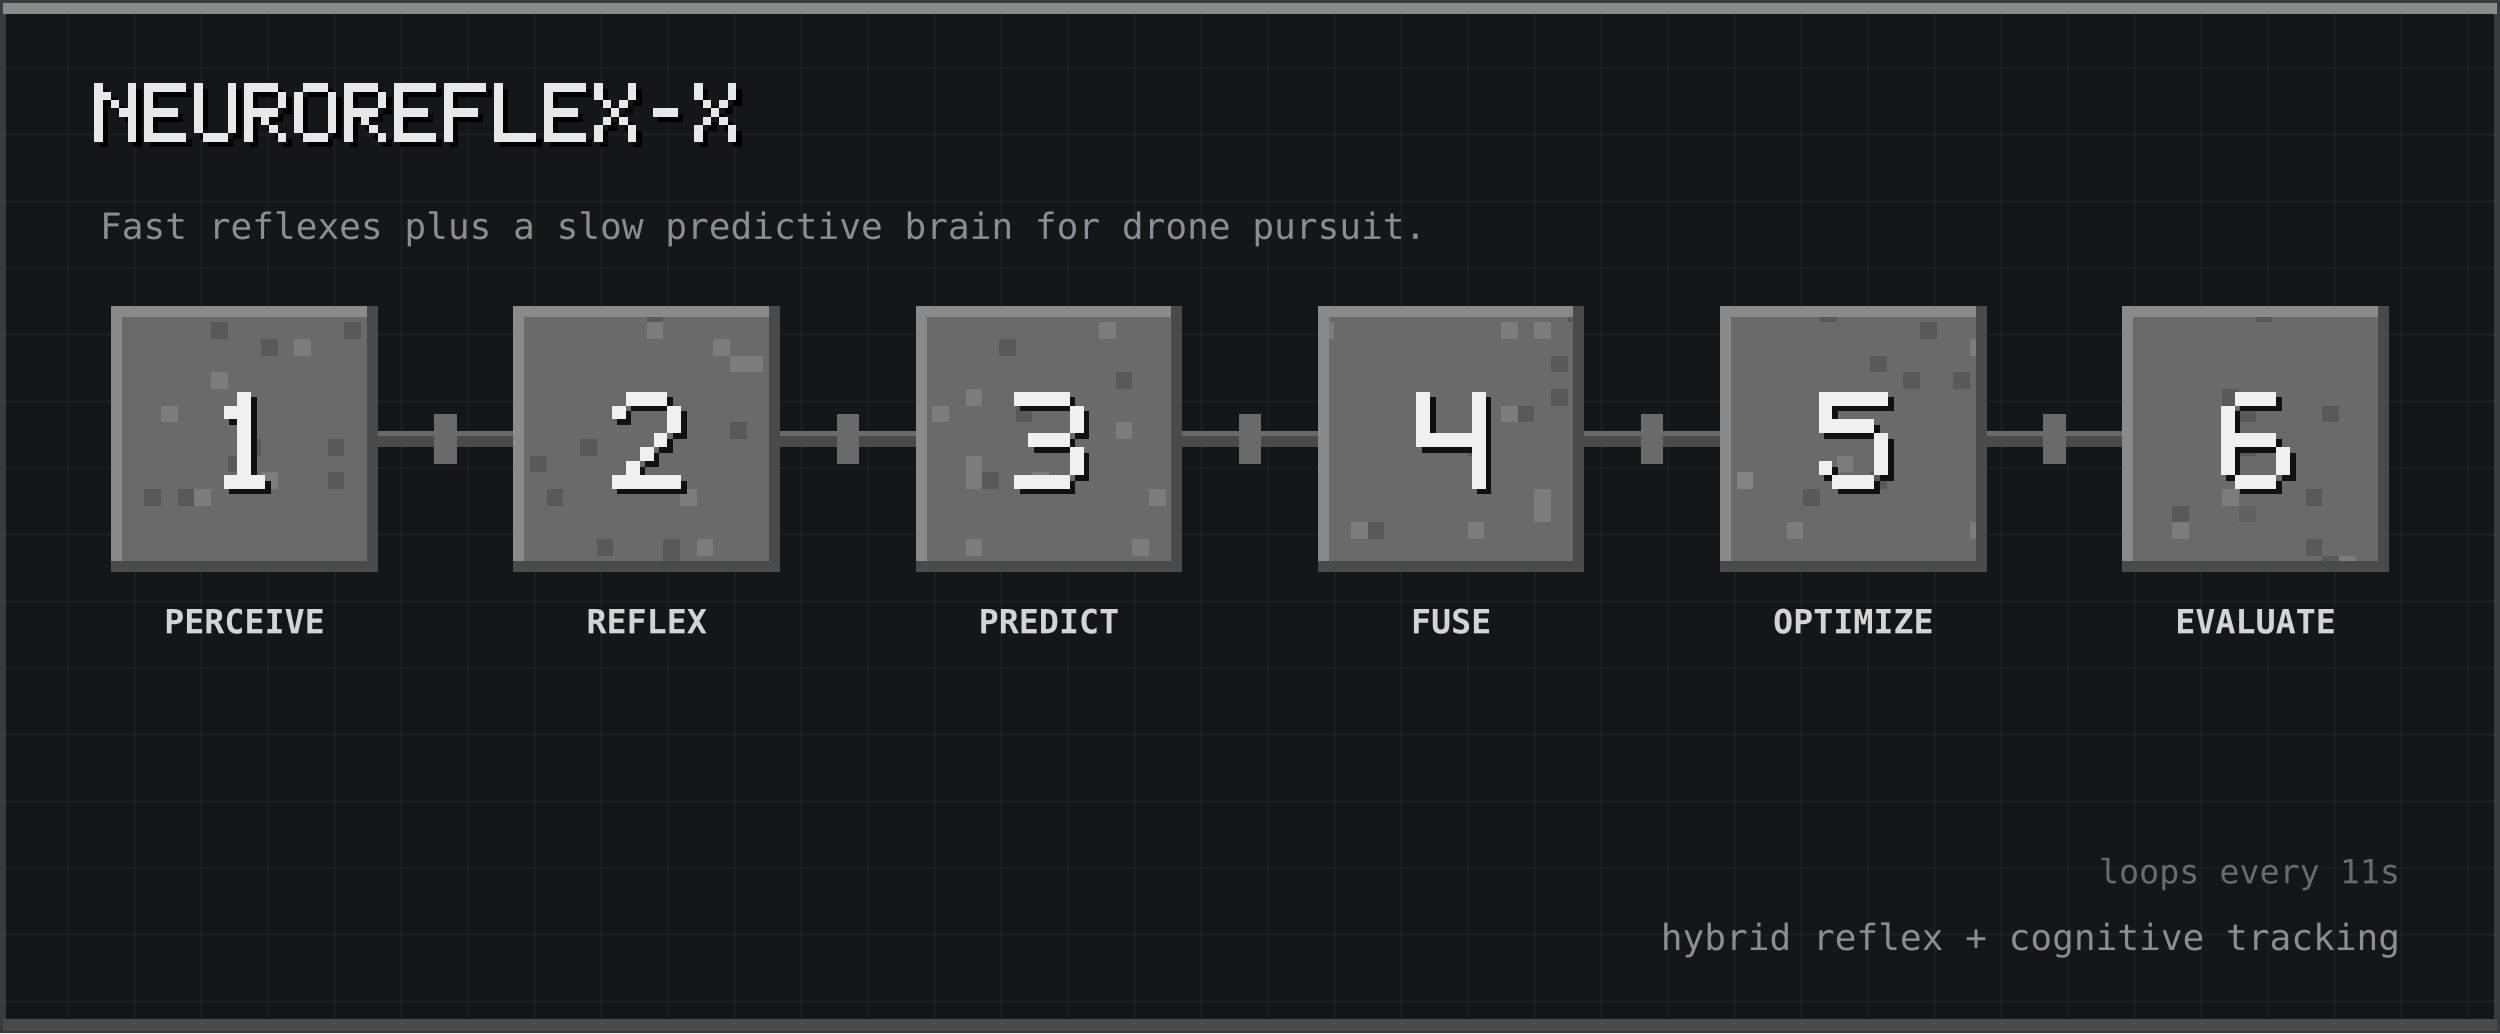
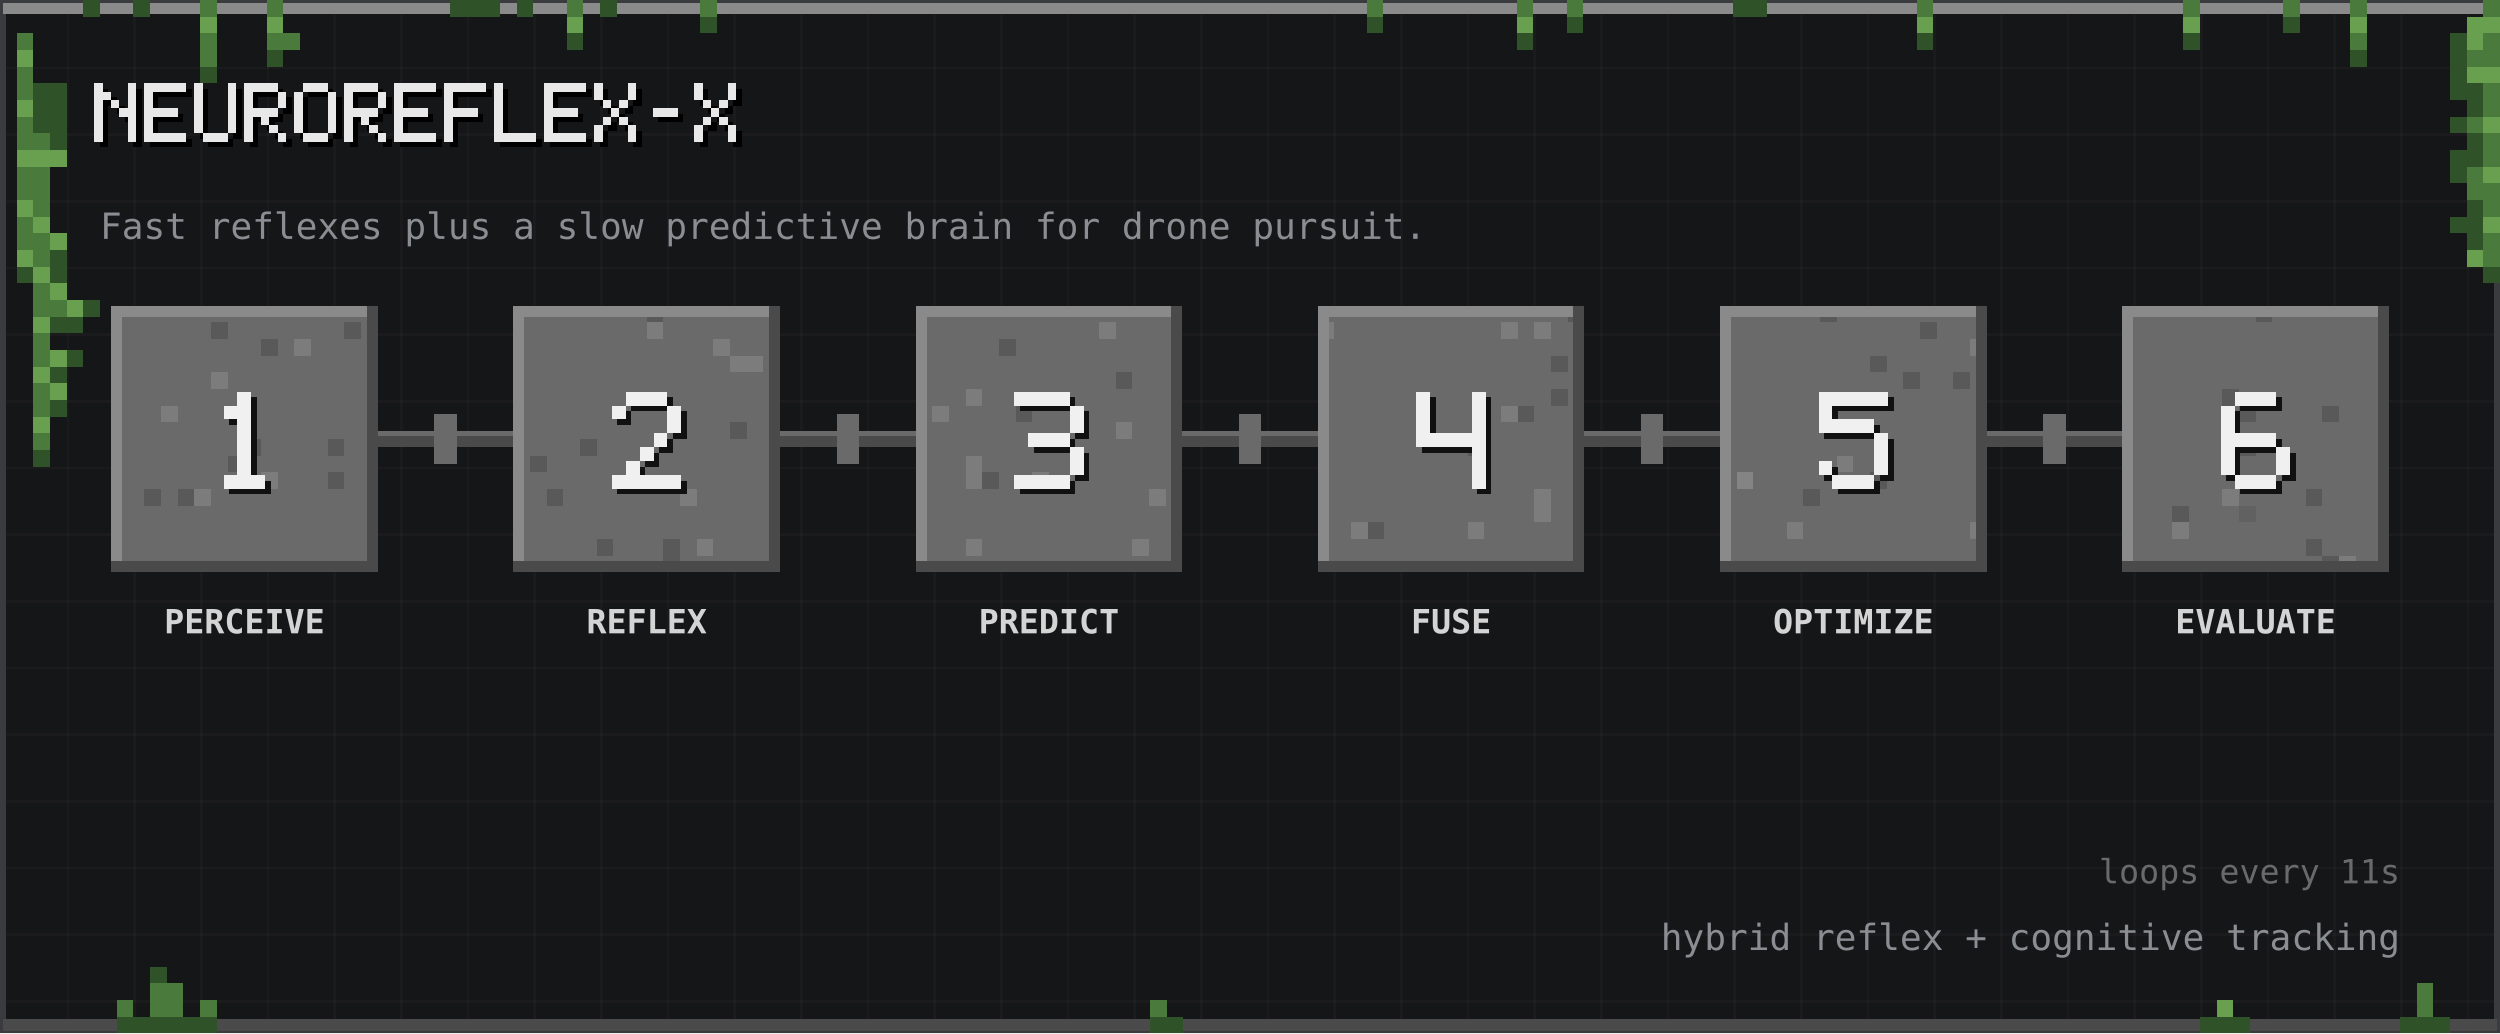
<svg xmlns="http://www.w3.org/2000/svg" width="900" height="372" viewBox="0 0 900 372" shape-rendering="crispEdges" role="img" aria-label="NeuroReflex-X pipeline animation">
  <style>@keyframes h0{0%,3.51%{opacity:0}4.51%,17.54%{opacity:1}18.74%,100%{opacity:0}}.h0{animation:h0 11.4s linear infinite}@keyframes c0{0%,3.51%{opacity:0;transform:translateX(-8px)}4.51%,17.04%{opacity:1;transform:none}18.34%,100%{opacity:0}}.c0{animation:c0 11.4s linear infinite}@keyframes h1{0%,17.54%{opacity:0}18.54%,31.58%{opacity:1}32.78%,100%{opacity:0}}.h1{animation:h1 11.4s linear infinite}@keyframes c1{0%,17.54%{opacity:0;transform:translateX(-8px)}18.54%,31.08%{opacity:1;transform:none}32.38%,100%{opacity:0}}.c1{animation:c1 11.4s linear infinite}@keyframes h2{0%,31.58%{opacity:0}32.58%,45.61%{opacity:1}46.81%,100%{opacity:0}}.h2{animation:h2 11.4s linear infinite}@keyframes c2{0%,31.58%{opacity:0;transform:translateX(-8px)}32.58%,45.11%{opacity:1;transform:none}46.41%,100%{opacity:0}}.c2{animation:c2 11.4s linear infinite}@keyframes h3{0%,45.61%{opacity:0}46.61%,59.65%{opacity:1}60.85%,100%{opacity:0}}.h3{animation:h3 11.4s linear infinite}@keyframes c3{0%,45.61%{opacity:0;transform:translateX(-8px)}46.61%,59.15%{opacity:1;transform:none}60.45%,100%{opacity:0}}.c3{animation:c3 11.4s linear infinite}@keyframes h4{0%,59.65%{opacity:0}60.65%,73.68%{opacity:1}74.88%,100%{opacity:0}}.h4{animation:h4 11.4s linear infinite}@keyframes c4{0%,59.65%{opacity:0;transform:translateX(-8px)}60.65%,73.18%{opacity:1;transform:none}74.48%,100%{opacity:0}}.c4{animation:c4 11.4s linear infinite}@keyframes h5{0%,73.68%{opacity:0}74.68%,87.72%{opacity:1}88.92%,100%{opacity:0}}.h5{animation:h5 11.4s linear infinite}@keyframes c5{0%,73.68%{opacity:0;transform:translateX(-8px)}74.68%,87.22%{opacity:1;transform:none}88.52%,100%{opacity:0}}.c5{animation:c5 11.4s linear infinite}@keyframes it{0%{transform:translateX(0);opacity:0}3.50%{opacity:0}3.51%{opacity:1;transform:translateX(0.0px)}11.23%{transform:translateX(0.0px)}17.54%{transform:translateX(144.8px)}25.26%{transform:translateX(144.8px)}31.58%{transform:translateX(289.6px)}39.30%{transform:translateX(289.6px)}45.61%{transform:translateX(434.4px)}53.33%{transform:translateX(434.4px)}59.65%{transform:translateX(579.2px)}67.37%{transform:translateX(579.2px)}73.68%{transform:translateX(724.0px)}81.40%{transform:translateX(724.0px)}87.52%{opacity:1;transform:translateX(724.0px)}88.72%,100%{opacity:0;transform:translateX(724.0px)}}.it{animation:it 11.4s linear infinite}</style>
  <rect width="900" height="372" fill="#151618" />
  <rect x="0" y="0" width="1" height="372" fill="#ffffff" opacity=".025" />
  <rect x="24" y="0" width="1" height="372" fill="#ffffff" opacity=".025" />
  <rect x="48" y="0" width="1" height="372" fill="#ffffff" opacity=".025" />
  <rect x="72" y="0" width="1" height="372" fill="#ffffff" opacity=".025" />
  <rect x="96" y="0" width="1" height="372" fill="#ffffff" opacity=".025" />
  <rect x="120" y="0" width="1" height="372" fill="#ffffff" opacity=".025" />
  <rect x="144" y="0" width="1" height="372" fill="#ffffff" opacity=".025" />
  <rect x="168" y="0" width="1" height="372" fill="#ffffff" opacity=".025" />
  <rect x="192" y="0" width="1" height="372" fill="#ffffff" opacity=".025" />
  <rect x="216" y="0" width="1" height="372" fill="#ffffff" opacity=".025" />
  <rect x="240" y="0" width="1" height="372" fill="#ffffff" opacity=".025" />
  <rect x="264" y="0" width="1" height="372" fill="#ffffff" opacity=".025" />
  <rect x="288" y="0" width="1" height="372" fill="#ffffff" opacity=".025" />
  <rect x="312" y="0" width="1" height="372" fill="#ffffff" opacity=".025" />
  <rect x="336" y="0" width="1" height="372" fill="#ffffff" opacity=".025" />
  <rect x="360" y="0" width="1" height="372" fill="#ffffff" opacity=".025" />
  <rect x="384" y="0" width="1" height="372" fill="#ffffff" opacity=".025" />
  <rect x="408" y="0" width="1" height="372" fill="#ffffff" opacity=".025" />
  <rect x="432" y="0" width="1" height="372" fill="#ffffff" opacity=".025" />
  <rect x="456" y="0" width="1" height="372" fill="#ffffff" opacity=".025" />
  <rect x="480" y="0" width="1" height="372" fill="#ffffff" opacity=".025" />
  <rect x="504" y="0" width="1" height="372" fill="#ffffff" opacity=".025" />
  <rect x="528" y="0" width="1" height="372" fill="#ffffff" opacity=".025" />
  <rect x="552" y="0" width="1" height="372" fill="#ffffff" opacity=".025" />
  <rect x="576" y="0" width="1" height="372" fill="#ffffff" opacity=".025" />
  <rect x="600" y="0" width="1" height="372" fill="#ffffff" opacity=".025" />
  <rect x="624" y="0" width="1" height="372" fill="#ffffff" opacity=".025" />
  <rect x="648" y="0" width="1" height="372" fill="#ffffff" opacity=".025" />
  <rect x="672" y="0" width="1" height="372" fill="#ffffff" opacity=".025" />
  <rect x="696" y="0" width="1" height="372" fill="#ffffff" opacity=".025" />
  <rect x="720" y="0" width="1" height="372" fill="#ffffff" opacity=".025" />
  <rect x="744" y="0" width="1" height="372" fill="#ffffff" opacity=".025" />
  <rect x="768" y="0" width="1" height="372" fill="#ffffff" opacity=".025" />
  <rect x="792" y="0" width="1" height="372" fill="#ffffff" opacity=".025" />
  <rect x="816" y="0" width="1" height="372" fill="#ffffff" opacity=".025" />
  <rect x="840" y="0" width="1" height="372" fill="#ffffff" opacity=".025" />
  <rect x="864" y="0" width="1" height="372" fill="#ffffff" opacity=".025" />
  <rect x="888" y="0" width="1" height="372" fill="#ffffff" opacity=".025" />
  <rect x="0" y="0" width="900" height="1" fill="#ffffff" opacity=".025" />
  <rect x="0" y="24" width="900" height="1" fill="#ffffff" opacity=".025" />
  <rect x="0" y="48" width="900" height="1" fill="#ffffff" opacity=".025" />
  <rect x="0" y="72" width="900" height="1" fill="#ffffff" opacity=".025" />
  <rect x="0" y="96" width="900" height="1" fill="#ffffff" opacity=".025" />
  <rect x="0" y="120" width="900" height="1" fill="#ffffff" opacity=".025" />
  <rect x="0" y="144" width="900" height="1" fill="#ffffff" opacity=".025" />
  <rect x="0" y="168" width="900" height="1" fill="#ffffff" opacity=".025" />
  <rect x="0" y="192" width="900" height="1" fill="#ffffff" opacity=".025" />
  <rect x="0" y="216" width="900" height="1" fill="#ffffff" opacity=".025" />
  <rect x="0" y="240" width="900" height="1" fill="#ffffff" opacity=".025" />
  <rect x="0" y="264" width="900" height="1" fill="#ffffff" opacity=".025" />
  <rect x="0" y="288" width="900" height="1" fill="#ffffff" opacity=".025" />
  <rect x="0" y="312" width="900" height="1" fill="#ffffff" opacity=".025" />
  <rect x="0" y="336" width="900" height="1" fill="#ffffff" opacity=".025" />
  <rect x="0" y="360" width="900" height="1" fill="#ffffff" opacity=".025" />
  <rect x="1" y="1" width="898" height="370" fill="none" stroke="#3a3b3f" stroke-width="2" />
  <rect x="1" y="1" width="898" height="4" fill="#8a8a8a" />
  <rect x="1" y="367" width="898" height="4" fill="#4a4a4a" />
  <path fill="#000000" d="M36 32h3v3h-3zM48 32h3v3h-3zM36 35h6v3h-6zM48 35h3v3h-3zM36 38h3v3h-3zM42 38h3v3h-3zM48 38h3v3h-3zM36 41h3v3h-3zM45 41h6v3h-6zM36 44h3v3h-3zM48 44h3v3h-3zM36 47h3v3h-3zM48 47h3v3h-3zM36 50h3v3h-3zM48 50h3v3h-3zM54 32h15v3h-15zM54 35h3v3h-3zM54 38h3v3h-3zM54 41h12v3h-12zM54 44h3v3h-3zM54 47h3v3h-3zM54 50h15v3h-15zM72 32h3v3h-3zM84 32h3v3h-3zM72 35h3v3h-3zM84 35h3v3h-3zM72 38h3v3h-3zM84 38h3v3h-3zM72 41h3v3h-3zM84 41h3v3h-3zM72 44h3v3h-3zM84 44h3v3h-3zM72 47h3v3h-3zM84 47h3v3h-3zM75 50h9v3h-9zM90 32h12v3h-12zM90 35h3v3h-3zM102 35h3v3h-3zM90 38h3v3h-3zM102 38h3v3h-3zM90 41h12v3h-12zM90 44h3v3h-3zM96 44h3v3h-3zM90 47h3v3h-3zM99 47h3v3h-3zM90 50h3v3h-3zM102 50h3v3h-3zM111 32h9v3h-9zM108 35h3v3h-3zM120 35h3v3h-3zM108 38h3v3h-3zM120 38h3v3h-3zM108 41h3v3h-3zM120 41h3v3h-3zM108 44h3v3h-3zM120 44h3v3h-3zM108 47h3v3h-3zM120 47h3v3h-3zM111 50h9v3h-9zM126 32h12v3h-12zM126 35h3v3h-3zM138 35h3v3h-3zM126 38h3v3h-3zM138 38h3v3h-3zM126 41h12v3h-12zM126 44h3v3h-3zM132 44h3v3h-3zM126 47h3v3h-3zM135 47h3v3h-3zM126 50h3v3h-3zM138 50h3v3h-3zM144 32h15v3h-15zM144 35h3v3h-3zM144 38h3v3h-3zM144 41h12v3h-12zM144 44h3v3h-3zM144 47h3v3h-3zM144 50h15v3h-15zM162 32h15v3h-15zM162 35h3v3h-3zM162 38h3v3h-3zM162 41h12v3h-12zM162 44h3v3h-3zM162 47h3v3h-3zM162 50h3v3h-3zM180 32h3v3h-3zM180 35h3v3h-3zM180 38h3v3h-3zM180 41h3v3h-3zM180 44h3v3h-3zM180 47h3v3h-3zM180 50h15v3h-15zM198 32h15v3h-15zM198 35h3v3h-3zM198 38h3v3h-3zM198 41h12v3h-12zM198 44h3v3h-3zM198 47h3v3h-3zM198 50h15v3h-15zM216 32h3v3h-3zM228 32h3v3h-3zM216 35h3v3h-3zM228 35h3v3h-3zM219 38h3v3h-3zM225 38h3v3h-3zM222 41h3v3h-3zM219 44h3v3h-3zM225 44h3v3h-3zM216 47h3v3h-3zM228 47h3v3h-3zM216 50h3v3h-3zM228 50h3v3h-3zM237 41h9v3h-9zM252 32h3v3h-3zM264 32h3v3h-3zM252 35h3v3h-3zM264 35h3v3h-3zM255 38h3v3h-3zM261 38h3v3h-3zM258 41h3v3h-3zM255 44h3v3h-3zM261 44h3v3h-3zM252 47h3v3h-3zM264 47h3v3h-3zM252 50h3v3h-3zM264 50h3v3h-3z" />
  <path fill="#e8e8e8" d="M34 30h3v3h-3zM46 30h3v3h-3zM34 33h6v3h-6zM46 33h3v3h-3zM34 36h3v3h-3zM40 36h3v3h-3zM46 36h3v3h-3zM34 39h3v3h-3zM43 39h6v3h-6zM34 42h3v3h-3zM46 42h3v3h-3zM34 45h3v3h-3zM46 45h3v3h-3zM34 48h3v3h-3zM46 48h3v3h-3zM52 30h15v3h-15zM52 33h3v3h-3zM52 36h3v3h-3zM52 39h12v3h-12zM52 42h3v3h-3zM52 45h3v3h-3zM52 48h15v3h-15zM70 30h3v3h-3zM82 30h3v3h-3zM70 33h3v3h-3zM82 33h3v3h-3zM70 36h3v3h-3zM82 36h3v3h-3zM70 39h3v3h-3zM82 39h3v3h-3zM70 42h3v3h-3zM82 42h3v3h-3zM70 45h3v3h-3zM82 45h3v3h-3zM73 48h9v3h-9zM88 30h12v3h-12zM88 33h3v3h-3zM100 33h3v3h-3zM88 36h3v3h-3zM100 36h3v3h-3zM88 39h12v3h-12zM88 42h3v3h-3zM94 42h3v3h-3zM88 45h3v3h-3zM97 45h3v3h-3zM88 48h3v3h-3zM100 48h3v3h-3zM109 30h9v3h-9zM106 33h3v3h-3zM118 33h3v3h-3zM106 36h3v3h-3zM118 36h3v3h-3zM106 39h3v3h-3zM118 39h3v3h-3zM106 42h3v3h-3zM118 42h3v3h-3zM106 45h3v3h-3zM118 45h3v3h-3zM109 48h9v3h-9zM124 30h12v3h-12zM124 33h3v3h-3zM136 33h3v3h-3zM124 36h3v3h-3zM136 36h3v3h-3zM124 39h12v3h-12zM124 42h3v3h-3zM130 42h3v3h-3zM124 45h3v3h-3zM133 45h3v3h-3zM124 48h3v3h-3zM136 48h3v3h-3zM142 30h15v3h-15zM142 33h3v3h-3zM142 36h3v3h-3zM142 39h12v3h-12zM142 42h3v3h-3zM142 45h3v3h-3zM142 48h15v3h-15zM160 30h15v3h-15zM160 33h3v3h-3zM160 36h3v3h-3zM160 39h12v3h-12zM160 42h3v3h-3zM160 45h3v3h-3zM160 48h3v3h-3zM178 30h3v3h-3zM178 33h3v3h-3zM178 36h3v3h-3zM178 39h3v3h-3zM178 42h3v3h-3zM178 45h3v3h-3zM178 48h15v3h-15zM196 30h15v3h-15zM196 33h3v3h-3zM196 36h3v3h-3zM196 39h12v3h-12zM196 42h3v3h-3zM196 45h3v3h-3zM196 48h15v3h-15zM214 30h3v3h-3zM226 30h3v3h-3zM214 33h3v3h-3zM226 33h3v3h-3zM217 36h3v3h-3zM223 36h3v3h-3zM220 39h3v3h-3zM217 42h3v3h-3zM223 42h3v3h-3zM214 45h3v3h-3zM226 45h3v3h-3zM214 48h3v3h-3zM226 48h3v3h-3zM235 39h9v3h-9zM250 30h3v3h-3zM262 30h3v3h-3zM250 33h3v3h-3zM262 33h3v3h-3zM253 36h3v3h-3zM259 36h3v3h-3zM256 39h3v3h-3zM253 42h3v3h-3zM259 42h3v3h-3zM250 45h3v3h-3zM262 45h3v3h-3zM250 48h3v3h-3zM262 48h3v3h-3z" />
  <text x="36" y="86" font-size="13" fill="#8a8d92" font-family="'DejaVu Sans Mono',Consolas,'Courier New',monospace">Fast reflexes plus a slow predictive brain for drone pursuit.</text>
  <rect x="88.0" y="155" width="724.0" height="6" fill="#4a4a4a" />
  <rect x="88.0" y="155" width="724.0" height="2" fill="#6a6a6a" />
  <rect x="156.4" y="149" width="8" height="18" fill="#6a6a6a" />
  <rect x="301.2" y="149" width="8" height="18" fill="#6a6a6a" />
  <rect x="446.0" y="149" width="8" height="18" fill="#6a6a6a" />
  <rect x="590.8" y="149" width="8" height="18" fill="#6a6a6a" />
  <rect x="735.6" y="149" width="8" height="18" fill="#6a6a6a" />
  <rect x="40.0" y="110.0" width="96" height="96" fill="#6a6a6a" />
  <rect x="94.0" y="122.0" width="6" height="6" fill="#4a4a4a" opacity=".55" />
  <rect x="118.0" y="170.0" width="6" height="6" fill="#4a4a4a" opacity=".55" />
  <rect x="124.0" y="116.0" width="6" height="6" fill="#4a4a4a" opacity=".55" />
  <rect x="76.0" y="134.0" width="6" height="6" fill="#8a8a8a" opacity=".55" />
  <rect x="118.0" y="158.0" width="6" height="6" fill="#4a4a4a" opacity=".55" />
  <rect x="94.0" y="170.0" width="6" height="6" fill="#8a8a8a" opacity=".55" />
  <rect x="76.0" y="116.0" width="6" height="6" fill="#4a4a4a" opacity=".55" />
  <rect x="64.0" y="176.0" width="6" height="6" fill="#4a4a4a" opacity=".55" />
  <rect x="70.0" y="176.0" width="6" height="6" fill="#8a8a8a" opacity=".55" />
  <rect x="88.0" y="158.0" width="6" height="6" fill="#4a4a4a" opacity=".55" />
  <rect x="82.0" y="164.0" width="6" height="6" fill="#4a4a4a" opacity=".55" />
  <rect x="52.0" y="176.0" width="6" height="6" fill="#4a4a4a" opacity=".55" />
  <rect x="106.0" y="122.0" width="6" height="6" fill="#8a8a8a" opacity=".55" />
  <rect x="58.0" y="146.0" width="6" height="6" fill="#8a8a8a" opacity=".55" />
  <rect x="40.0" y="110.0" width="96" height="4" fill="#8a8a8a" />
  <rect x="40.0" y="110.0" width="4" height="96" fill="#8a8a8a" />
  <rect x="40.0" y="202.0" width="96" height="4" fill="#4a4a4a" />
  <rect x="132.0" y="110.0" width="4" height="96" fill="#4a4a4a" />
  <path fill="#111111" d="M87.5 143h5v5h-5zM82.5 148h10v5h-10zM87.5 153h5v5h-5zM87.5 158h5v5h-5zM87.5 163h5v5h-5zM87.5 168h5v5h-5zM82.5 173h15v5h-15z" />
  <path fill="#f0f0f0" d="M85.5 141h5v5h-5zM80.5 146h10v5h-10zM85.5 151h5v5h-5zM85.5 156h5v5h-5zM85.5 161h5v5h-5zM85.5 166h5v5h-5zM80.5 171h15v5h-15z" />
  <g class="h0" opacity="0">
    <rect x="36.0" y="106.0" width="104" height="104" fill="none" stroke="#d9a441" stroke-width="4" />
  </g>
  <text x="88.0" y="228.0" font-size="12" font-weight="bold" text-anchor="middle" fill="#d4d4d4" font-family="'DejaVu Sans Mono',Consolas,'Courier New',monospace">PERCEIVE</text>
  <g class="c0" opacity="0">
    <text x="36" y="292" font-size="12" fill="#d9a441" font-family="'DejaVu Sans Mono',Consolas,'Courier New',monospace">STEP 1 OF 6</text>
    <text x="36" y="318" font-size="17" font-weight="bold" fill="#eeeeee" font-family="'DejaVu Sans Mono',Consolas,'Courier New',monospace">Perceive</text>
    <text x="36" y="342" font-size="14" fill="#d4d4d4" font-family="'DejaVu Sans Mono',Consolas,'Courier New',monospace">YOLO detector finds the target</text>
  </g>
  <rect x="184.8" y="110.0" width="96" height="96" fill="#6a6a6a" />
  <rect x="232.8" y="116.0" width="6" height="6" fill="#8a8a8a" opacity=".55" />
  <rect x="268.8" y="128.0" width="6" height="6" fill="#8a8a8a" opacity=".55" />
  <rect x="262.8" y="152.0" width="6" height="6" fill="#4a4a4a" opacity=".55" />
  <rect x="196.8" y="176.0" width="6" height="6" fill="#4a4a4a" opacity=".55" />
  <rect x="262.8" y="128.0" width="6" height="6" fill="#8a8a8a" opacity=".55" />
  <rect x="190.8" y="164.0" width="6" height="6" fill="#4a4a4a" opacity=".55" />
  <rect x="208.8" y="158.0" width="6" height="6" fill="#4a4a4a" opacity=".55" />
  <rect x="238.8" y="200.0" width="6" height="6" fill="#4a4a4a" opacity=".55" />
  <rect x="244.8" y="176.0" width="6" height="6" fill="#8a8a8a" opacity=".55" />
  <rect x="214.8" y="194.0" width="6" height="6" fill="#4a4a4a" opacity=".55" />
  <rect x="250.8" y="194.0" width="6" height="6" fill="#8a8a8a" opacity=".55" />
  <rect x="238.8" y="194.0" width="6" height="6" fill="#4a4a4a" opacity=".55" />
  <rect x="256.8" y="122.0" width="6" height="6" fill="#8a8a8a" opacity=".55" />
  <rect x="232.8" y="110.0" width="6" height="6" fill="#4a4a4a" opacity=".55" />
  <rect x="184.8" y="110.0" width="96" height="4" fill="#8a8a8a" />
  <rect x="184.8" y="110.0" width="4" height="96" fill="#8a8a8a" />
  <rect x="184.8" y="202.0" width="96" height="4" fill="#4a4a4a" />
  <rect x="276.8" y="110.0" width="4" height="96" fill="#4a4a4a" />
  <path fill="#111111" d="M227.3 143h15v5h-15zM222.3 148h5v5h-5zM242.3 148h5v5h-5zM242.3 153h5v5h-5zM237.3 158h5v5h-5zM232.3 163h5v5h-5zM227.3 168h5v5h-5zM222.3 173h25v5h-25z" />
  <path fill="#f0f0f0" d="M225.3 141h15v5h-15zM220.3 146h5v5h-5zM240.3 146h5v5h-5zM240.3 151h5v5h-5zM235.3 156h5v5h-5zM230.3 161h5v5h-5zM225.3 166h5v5h-5zM220.3 171h25v5h-25z" />
  <g class="h1" opacity="0">
    <rect x="180.8" y="106.0" width="104" height="104" fill="none" stroke="#d9a441" stroke-width="4" />
  </g>
  <text x="232.8" y="228.0" font-size="12" font-weight="bold" text-anchor="middle" fill="#d4d4d4" font-family="'DejaVu Sans Mono',Consolas,'Courier New',monospace">REFLEX</text>
  <g class="c1" opacity="0">
    <text x="36" y="292" font-size="12" fill="#d9a441" font-family="'DejaVu Sans Mono',Consolas,'Courier New',monospace">STEP 2 OF 6</text>
    <text x="36" y="318" font-size="17" font-weight="bold" fill="#eeeeee" font-family="'DejaVu Sans Mono',Consolas,'Courier New',monospace">Reflex</text>
    <text x="36" y="342" font-size="14" fill="#d4d4d4" font-family="'DejaVu Sans Mono',Consolas,'Courier New',monospace">Locust looming and hawk dual-fovea react fast</text>
  </g>
  <rect x="329.6" y="110.0" width="96" height="96" fill="#6a6a6a" />
  <rect x="347.6" y="194.0" width="6" height="6" fill="#8a8a8a" opacity=".55" />
  <rect x="371.6" y="170.0" width="6" height="6" fill="#8a8a8a" opacity=".55" />
  <rect x="413.6" y="176.0" width="6" height="6" fill="#8a8a8a" opacity=".55" />
  <rect x="401.6" y="134.0" width="6" height="6" fill="#4a4a4a" opacity=".55" />
  <rect x="401.6" y="152.0" width="6" height="6" fill="#8a8a8a" opacity=".55" />
  <rect x="353.6" y="170.0" width="6" height="6" fill="#4a4a4a" opacity=".55" />
  <rect x="335.6" y="146.0" width="6" height="6" fill="#8a8a8a" opacity=".55" />
  <rect x="347.6" y="164.0" width="6" height="6" fill="#8a8a8a" opacity=".55" />
  <rect x="359.6" y="122.0" width="6" height="6" fill="#4a4a4a" opacity=".55" />
  <rect x="395.6" y="116.0" width="6" height="6" fill="#8a8a8a" opacity=".55" />
  <rect x="347.6" y="170.0" width="6" height="6" fill="#8a8a8a" opacity=".55" />
  <rect x="365.6" y="146.0" width="6" height="6" fill="#4a4a4a" opacity=".55" />
  <rect x="347.6" y="140.0" width="6" height="6" fill="#8a8a8a" opacity=".55" />
  <rect x="407.6" y="194.0" width="6" height="6" fill="#8a8a8a" opacity=".55" />
  <rect x="329.6" y="110.0" width="96" height="4" fill="#8a8a8a" />
  <rect x="329.6" y="110.0" width="4" height="96" fill="#8a8a8a" />
  <rect x="329.6" y="202.0" width="96" height="4" fill="#4a4a4a" />
  <rect x="421.6" y="110.0" width="4" height="96" fill="#4a4a4a" />
  <path fill="#111111" d="M367.1 143h20v5h-20zM387.1 148h5v5h-5zM387.1 153h5v5h-5zM372.1 158h15v5h-15zM387.1 163h5v5h-5zM387.1 168h5v5h-5zM367.1 173h20v5h-20z" />
  <path fill="#f0f0f0" d="M365.1 141h20v5h-20zM385.1 146h5v5h-5zM385.1 151h5v5h-5zM370.1 156h15v5h-15zM385.1 161h5v5h-5zM385.1 166h5v5h-5zM365.1 171h20v5h-20z" />
  <g class="h2" opacity="0">
    <rect x="325.6" y="106.0" width="104" height="104" fill="none" stroke="#d9a441" stroke-width="4" />
  </g>
  <text x="377.6" y="228.0" font-size="12" font-weight="bold" text-anchor="middle" fill="#d4d4d4" font-family="'DejaVu Sans Mono',Consolas,'Courier New',monospace">PREDICT</text>
  <g class="c2" opacity="0">
    <text x="36" y="292" font-size="12" fill="#d9a441" font-family="'DejaVu Sans Mono',Consolas,'Courier New',monospace">STEP 3 OF 6</text>
    <text x="36" y="318" font-size="17" font-weight="bold" fill="#eeeeee" font-family="'DejaVu Sans Mono',Consolas,'Courier New',monospace">Predict</text>
    <text x="36" y="342" font-size="14" fill="#d4d4d4" font-family="'DejaVu Sans Mono',Consolas,'Courier New',monospace">IBIP and intent LSTM forecast the path</text>
  </g>
  <rect x="474.4" y="110.0" width="96" height="96" fill="#6a6a6a" />
  <rect x="552.4" y="176.0" width="6" height="6" fill="#8a8a8a" opacity=".55" />
  <rect x="552.4" y="116.0" width="6" height="6" fill="#8a8a8a" opacity=".55" />
  <rect x="492.4" y="188.0" width="6" height="6" fill="#4a4a4a" opacity=".55" />
  <rect x="558.4" y="128.0" width="6" height="6" fill="#4a4a4a" opacity=".55" />
  <rect x="486.4" y="188.0" width="6" height="6" fill="#8a8a8a" opacity=".55" />
  <rect x="540.4" y="146.0" width="6" height="6" fill="#8a8a8a" opacity=".55" />
  <rect x="558.4" y="140.0" width="6" height="6" fill="#4a4a4a" opacity=".55" />
  <rect x="564.4" y="110.0" width="6" height="6" fill="#4a4a4a" opacity=".55" />
  <rect x="540.4" y="116.0" width="6" height="6" fill="#8a8a8a" opacity=".55" />
  <rect x="474.4" y="116.0" width="6" height="6" fill="#8a8a8a" opacity=".55" />
  <rect x="552.4" y="182.0" width="6" height="6" fill="#8a8a8a" opacity=".55" />
  <rect x="546.4" y="146.0" width="6" height="6" fill="#4a4a4a" opacity=".55" />
  <rect x="528.4" y="188.0" width="6" height="6" fill="#8a8a8a" opacity=".55" />
  <rect x="528.4" y="158.0" width="6" height="6" fill="#4a4a4a" opacity=".55" />
  <rect x="474.4" y="110.0" width="96" height="4" fill="#8a8a8a" />
  <rect x="474.4" y="110.0" width="4" height="96" fill="#8a8a8a" />
  <rect x="474.4" y="202.0" width="96" height="4" fill="#4a4a4a" />
  <rect x="566.4" y="110.0" width="4" height="96" fill="#4a4a4a" />
  <path fill="#111111" d="M511.9 143h5v5h-5zM531.9 143h5v5h-5zM511.9 148h5v5h-5zM531.9 148h5v5h-5zM511.9 153h5v5h-5zM531.9 153h5v5h-5zM511.9 158h25v5h-25zM531.9 163h5v5h-5zM531.9 168h5v5h-5zM531.9 173h5v5h-5z" />
  <path fill="#f0f0f0" d="M509.9 141h5v5h-5zM529.9 141h5v5h-5zM509.9 146h5v5h-5zM529.9 146h5v5h-5zM509.9 151h5v5h-5zM529.9 151h5v5h-5zM509.9 156h25v5h-25zM529.9 161h5v5h-5zM529.9 166h5v5h-5zM529.9 171h5v5h-5z" />
  <g class="h3" opacity="0">
    <rect x="470.4" y="106.0" width="104" height="104" fill="none" stroke="#d9a441" stroke-width="4" />
  </g>
  <text x="522.4" y="228.0" font-size="12" font-weight="bold" text-anchor="middle" fill="#d4d4d4" font-family="'DejaVu Sans Mono',Consolas,'Courier New',monospace">FUSE</text>
  <g class="c3" opacity="0">
    <text x="36" y="292" font-size="12" fill="#d9a441" font-family="'DejaVu Sans Mono',Consolas,'Courier New',monospace">STEP 4 OF 6</text>
    <text x="36" y="318" font-size="17" font-weight="bold" fill="#eeeeee" font-family="'DejaVu Sans Mono',Consolas,'Courier New',monospace">Fuse</text>
    <text x="36" y="342" font-size="14" fill="#d4d4d4" font-family="'DejaVu Sans Mono',Consolas,'Courier New',monospace">Attention fusion blends reflex and cognition</text>
  </g>
  <rect x="619.2" y="110.0" width="96" height="96" fill="#6a6a6a" />
  <rect x="673.2" y="170.0" width="6" height="6" fill="#4a4a4a" opacity=".55" />
  <rect x="691.2" y="116.0" width="6" height="6" fill="#4a4a4a" opacity=".55" />
  <rect x="643.2" y="188.0" width="6" height="6" fill="#8a8a8a" opacity=".55" />
  <rect x="709.2" y="188.0" width="6" height="6" fill="#8a8a8a" opacity=".55" />
  <rect x="661.2" y="164.0" width="6" height="6" fill="#8a8a8a" opacity=".55" />
  <rect x="673.2" y="128.0" width="6" height="6" fill="#4a4a4a" opacity=".55" />
  <rect x="709.2" y="122.0" width="6" height="6" fill="#8a8a8a" opacity=".55" />
  <rect x="703.2" y="134.0" width="6" height="6" fill="#4a4a4a" opacity=".55" />
  <rect x="655.2" y="110.0" width="6" height="6" fill="#4a4a4a" opacity=".55" />
  <rect x="649.2" y="176.0" width="6" height="6" fill="#4a4a4a" opacity=".55" />
  <rect x="625.2" y="170.0" width="6" height="6" fill="#8a8a8a" opacity=".55" />
  <rect x="625.2" y="170.0" width="6" height="6" fill="#8a8a8a" opacity=".55" />
  <rect x="685.2" y="134.0" width="6" height="6" fill="#4a4a4a" opacity=".55" />
  <rect x="655.2" y="146.0" width="6" height="6" fill="#4a4a4a" opacity=".55" />
  <rect x="619.2" y="110.0" width="96" height="4" fill="#8a8a8a" />
  <rect x="619.2" y="110.0" width="4" height="96" fill="#8a8a8a" />
  <rect x="619.2" y="202.0" width="96" height="4" fill="#4a4a4a" />
  <rect x="711.2" y="110.0" width="4" height="96" fill="#4a4a4a" />
  <path fill="#111111" d="M656.7 143h25v5h-25zM656.7 148h5v5h-5zM656.7 153h20v5h-20zM676.7 158h5v5h-5zM676.7 163h5v5h-5zM656.7 168h5v5h-5zM676.7 168h5v5h-5zM661.7 173h15v5h-15z" />
  <path fill="#f0f0f0" d="M654.7 141h25v5h-25zM654.7 146h5v5h-5zM654.7 151h20v5h-20zM674.7 156h5v5h-5zM674.7 161h5v5h-5zM654.7 166h5v5h-5zM674.7 166h5v5h-5zM659.7 171h15v5h-15z" />
  <g class="h4" opacity="0">
    <rect x="615.2" y="106.0" width="104" height="104" fill="none" stroke="#d9a441" stroke-width="4" />
  </g>
  <text x="667.2" y="228.0" font-size="12" font-weight="bold" text-anchor="middle" fill="#d4d4d4" font-family="'DejaVu Sans Mono',Consolas,'Courier New',monospace">OPTIMIZE</text>
  <g class="c4" opacity="0">
    <text x="36" y="292" font-size="12" fill="#d9a441" font-family="'DejaVu Sans Mono',Consolas,'Courier New',monospace">STEP 5 OF 6</text>
    <text x="36" y="318" font-size="17" font-weight="bold" fill="#eeeeee" font-family="'DejaVu Sans Mono',Consolas,'Courier New',monospace">Optimize</text>
    <text x="36" y="342" font-size="14" fill="#d4d4d4" font-family="'DejaVu Sans Mono',Consolas,'Courier New',monospace">Trajectory optimizer plans the pursuit</text>
  </g>
  <rect x="764.0" y="110.0" width="96" height="96" fill="#6a6a6a" />
  <rect x="806.0" y="146.0" width="6" height="6" fill="#4a4a4a" opacity=".55" />
  <rect x="830.0" y="194.0" width="6" height="6" fill="#4a4a4a" opacity=".55" />
  <rect x="836.0" y="200.0" width="6" height="6" fill="#4a4a4a" opacity=".55" />
  <rect x="806.0" y="182.0" width="6" height="6" fill="#8a8a8a" opacity=".55" />
  <rect x="836.0" y="146.0" width="6" height="6" fill="#4a4a4a" opacity=".55" />
  <rect x="782.0" y="182.0" width="6" height="6" fill="#4a4a4a" opacity=".55" />
  <rect x="812.0" y="110.0" width="6" height="6" fill="#4a4a4a" opacity=".55" />
  <rect x="842.0" y="200.0" width="6" height="6" fill="#8a8a8a" opacity=".55" />
  <rect x="806.0" y="158.0" width="6" height="6" fill="#4a4a4a" opacity=".55" />
  <rect x="830.0" y="176.0" width="6" height="6" fill="#4a4a4a" opacity=".55" />
  <rect x="800.0" y="176.0" width="6" height="6" fill="#8a8a8a" opacity=".55" />
  <rect x="806.0" y="182.0" width="6" height="6" fill="#4a4a4a" opacity=".55" />
  <rect x="800.0" y="140.0" width="6" height="6" fill="#4a4a4a" opacity=".55" />
  <rect x="782.0" y="188.0" width="6" height="6" fill="#8a8a8a" opacity=".55" />
  <rect x="764.0" y="110.0" width="96" height="4" fill="#8a8a8a" />
  <rect x="764.0" y="110.0" width="4" height="96" fill="#8a8a8a" />
  <rect x="764.0" y="202.0" width="96" height="4" fill="#4a4a4a" />
  <rect x="856.0" y="110.0" width="4" height="96" fill="#4a4a4a" />
  <path fill="#111111" d="M806.5 143h15v5h-15zM801.5 148h5v5h-5zM801.5 153h5v5h-5zM801.5 158h20v5h-20zM801.5 163h5v5h-5zM821.5 163h5v5h-5zM801.5 168h5v5h-5zM821.5 168h5v5h-5zM806.5 173h15v5h-15z" />
  <path fill="#f0f0f0" d="M804.5 141h15v5h-15zM799.5 146h5v5h-5zM799.5 151h5v5h-5zM799.5 156h20v5h-20zM799.5 161h5v5h-5zM819.5 161h5v5h-5zM799.5 166h5v5h-5zM819.5 166h5v5h-5zM804.5 171h15v5h-15z" />
  <g class="h5" opacity="0">
    <rect x="760.0" y="106.0" width="104" height="104" fill="none" stroke="#d9a441" stroke-width="4" />
  </g>
  <text x="812.0" y="228.0" font-size="12" font-weight="bold" text-anchor="middle" fill="#d4d4d4" font-family="'DejaVu Sans Mono',Consolas,'Courier New',monospace">EVALUATE</text>
  <g class="c5" opacity="0">
    <text x="36" y="292" font-size="12" fill="#d9a441" font-family="'DejaVu Sans Mono',Consolas,'Courier New',monospace">STEP 6 OF 6</text>
    <text x="36" y="318" font-size="17" font-weight="bold" fill="#eeeeee" font-family="'DejaVu Sans Mono',Consolas,'Courier New',monospace">Evaluate</text>
    <text x="36" y="342" font-size="14" fill="#d4d4d4" font-family="'DejaVu Sans Mono',Consolas,'Courier New',monospace">MOTA/MOTP against Kalman, SORT and LSTM baselines</text>
  </g>
  <g class="it" opacity="0">
    <rect x="81.0" y="180" width="14" height="14" fill="#d9a441" />
    <rect x="81.0" y="180" width="14" height="3" fill="#f3d089" />
    <rect x="81.0" y="191" width="14" height="3" fill="#9a7428" />
  </g>
  <text x="864" y="342" font-size="13" text-anchor="end" fill="#8a8d92" font-family="'DejaVu Sans Mono',Consolas,'Courier New',monospace">hybrid reflex + cognitive tracking</text>
  <text x="864" y="318" font-size="12" text-anchor="end" fill="#6a6a6a" font-family="'DejaVu Sans Mono',Consolas,'Courier New',monospace">loops every 11s</text>
+   <g id="vines">
+     <rect x="30" y="0" width="6" height="6" fill="#2f5229" />
+     <rect x="48" y="0" width="6" height="6" fill="#2f5229" />
+     <rect x="72" y="0" width="6" height="6" fill="#4a7a3c" />
+     <rect x="96" y="0" width="6" height="6" fill="#4a7a3c" />
+     <rect x="162" y="0" width="6" height="6" fill="#2f5229" />
+     <rect x="168" y="0" width="6" height="6" fill="#2f5229" />
+     <rect x="174" y="0" width="6" height="6" fill="#2f5229" />
+     <rect x="186" y="0" width="6" height="6" fill="#2f5229" />
+     <rect x="204" y="0" width="6" height="6" fill="#4a7a3c" />
+     <rect x="216" y="0" width="6" height="6" fill="#2f5229" />
+     <rect x="252" y="0" width="6" height="6" fill="#4a7a3c" />
+     <rect x="492" y="0" width="6" height="6" fill="#4a7a3c" />
+     <rect x="546" y="0" width="6" height="6" fill="#4a7a3c" />
+     <rect x="564" y="0" width="6" height="6" fill="#4a7a3c" />
+     <rect x="624" y="0" width="6" height="6" fill="#2f5229" />
+     <rect x="630" y="0" width="6" height="6" fill="#2f5229" />
+     <rect x="690" y="0" width="6" height="6" fill="#4a7a3c" />
+     <rect x="786" y="0" width="6" height="6" fill="#4a7a3c" />
+     <rect x="822" y="0" width="6" height="6" fill="#4a7a3c" />
+     <rect x="846" y="0" width="6" height="6" fill="#4a7a3c" />
+     <rect x="894" y="0" width="6" height="6" fill="#4a7a3c" />
+     <rect x="72" y="6" width="6" height="6" fill="#69a04f" />
+     <rect x="96" y="6" width="6" height="6" fill="#69a04f" />
+     <rect x="204" y="6" width="6" height="6" fill="#69a04f" />
+     <rect x="252" y="6" width="6" height="6" fill="#2f5229" />
+     <rect x="492" y="6" width="6" height="6" fill="#2f5229" />
+     <rect x="546" y="6" width="6" height="6" fill="#69a04f" />
+     <rect x="564" y="6" width="6" height="6" fill="#2f5229" />
+     <rect x="690" y="6" width="6" height="6" fill="#69a04f" />
+     <rect x="786" y="6" width="6" height="6" fill="#69a04f" />
+     <rect x="822" y="6" width="6" height="6" fill="#2f5229" />
+     <rect x="846" y="6" width="6" height="6" fill="#69a04f" />
+     <rect x="888" y="6" width="6" height="6" fill="#69a04f" />
+     <rect x="894" y="6" width="6" height="6" fill="#69a04f" />
+     <rect x="6" y="12" width="6" height="6" fill="#4a7a3c" />
+     <rect x="72" y="12" width="6" height="6" fill="#4a7a3c" />
+     <rect x="96" y="12" width="6" height="6" fill="#4a7a3c" />
+     <rect x="102" y="12" width="6" height="6" fill="#4a7a3c" />
+     <rect x="204" y="12" width="6" height="6" fill="#2f5229" />
+     <rect x="546" y="12" width="6" height="6" fill="#2f5229" />
+     <rect x="690" y="12" width="6" height="6" fill="#2f5229" />
+     <rect x="786" y="12" width="6" height="6" fill="#2f5229" />
+     <rect x="846" y="12" width="6" height="6" fill="#4a7a3c" />
+     <rect x="882" y="12" width="6" height="6" fill="#2f5229" />
+     <rect x="888" y="12" width="6" height="6" fill="#69a04f" />
+     <rect x="894" y="12" width="6" height="6" fill="#4a7a3c" />
+     <rect x="6" y="18" width="6" height="6" fill="#69a04f" />
+     <rect x="72" y="18" width="6" height="6" fill="#4a7a3c" />
+     <rect x="96" y="18" width="6" height="6" fill="#2f5229" />
+     <rect x="846" y="18" width="6" height="6" fill="#2f5229" />
+     <rect x="882" y="18" width="6" height="6" fill="#2f5229" />
+     <rect x="888" y="18" width="6" height="6" fill="#4a7a3c" />
+     <rect x="894" y="18" width="6" height="6" fill="#4a7a3c" />
+     <rect x="6" y="24" width="6" height="6" fill="#4a7a3c" />
+     <rect x="72" y="24" width="6" height="6" fill="#2f5229" />
+     <rect x="882" y="24" width="6" height="6" fill="#2f5229" />
+     <rect x="888" y="24" width="6" height="6" fill="#69a04f" />
+     <rect x="894" y="24" width="6" height="6" fill="#69a04f" />
+     <rect x="6" y="30" width="6" height="6" fill="#4a7a3c" />
+     <rect x="12" y="30" width="6" height="6" fill="#2f5229" />
+     <rect x="18" y="30" width="6" height="6" fill="#2f5229" />
+     <rect x="882" y="30" width="6" height="6" fill="#2f5229" />
+     <rect x="888" y="30" width="6" height="6" fill="#2f5229" />
+     <rect x="894" y="30" width="6" height="6" fill="#4a7a3c" />
+     <rect x="6" y="36" width="6" height="6" fill="#69a04f" />
+     <rect x="12" y="36" width="6" height="6" fill="#2f5229" />
+     <rect x="18" y="36" width="6" height="6" fill="#2f5229" />
+     <rect x="888" y="36" width="6" height="6" fill="#2f5229" />
+     <rect x="894" y="36" width="6" height="6" fill="#4a7a3c" />
+     <rect x="6" y="42" width="6" height="6" fill="#4a7a3c" />
+     <rect x="12" y="42" width="6" height="6" fill="#2f5229" />
+     <rect x="18" y="42" width="6" height="6" fill="#2f5229" />
+     <rect x="882" y="42" width="6" height="6" fill="#2f5229" />
+     <rect x="888" y="42" width="6" height="6" fill="#4a7a3c" />
+     <rect x="894" y="42" width="6" height="6" fill="#69a04f" />
+     <rect x="6" y="48" width="6" height="6" fill="#4a7a3c" />
+     <rect x="12" y="48" width="6" height="6" fill="#4a7a3c" />
+     <rect x="18" y="48" width="6" height="6" fill="#2f5229" />
+     <rect x="888" y="48" width="6" height="6" fill="#2f5229" />
+     <rect x="894" y="48" width="6" height="6" fill="#4a7a3c" />
+     <rect x="6" y="54" width="6" height="6" fill="#69a04f" />
+     <rect x="12" y="54" width="6" height="6" fill="#69a04f" />
+     <rect x="18" y="54" width="6" height="6" fill="#69a04f" />
+     <rect x="882" y="54" width="6" height="6" fill="#2f5229" />
+     <rect x="888" y="54" width="6" height="6" fill="#2f5229" />
+     <rect x="894" y="54" width="6" height="6" fill="#4a7a3c" />
+     <rect x="6" y="60" width="6" height="6" fill="#4a7a3c" />
+     <rect x="12" y="60" width="6" height="6" fill="#4a7a3c" />
+     <rect x="882" y="60" width="6" height="6" fill="#2f5229" />
+     <rect x="888" y="60" width="6" height="6" fill="#4a7a3c" />
+     <rect x="894" y="60" width="6" height="6" fill="#69a04f" />
+     <rect x="6" y="66" width="6" height="6" fill="#4a7a3c" />
+     <rect x="12" y="66" width="6" height="6" fill="#4a7a3c" />
+     <rect x="888" y="66" width="6" height="6" fill="#4a7a3c" />
+     <rect x="894" y="66" width="6" height="6" fill="#4a7a3c" />
+     <rect x="6" y="72" width="6" height="6" fill="#69a04f" />
+     <rect x="12" y="72" width="6" height="6" fill="#4a7a3c" />
+     <rect x="888" y="72" width="6" height="6" fill="#2f5229" />
+     <rect x="894" y="72" width="6" height="6" fill="#4a7a3c" />
+     <rect x="6" y="78" width="6" height="6" fill="#4a7a3c" />
+     <rect x="12" y="78" width="6" height="6" fill="#69a04f" />
+     <rect x="882" y="78" width="6" height="6" fill="#2f5229" />
+     <rect x="888" y="78" width="6" height="6" fill="#2f5229" />
+     <rect x="894" y="78" width="6" height="6" fill="#69a04f" />
+     <rect x="6" y="84" width="6" height="6" fill="#4a7a3c" />
+     <rect x="12" y="84" width="6" height="6" fill="#4a7a3c" />
+     <rect x="18" y="84" width="6" height="6" fill="#69a04f" />
+     <rect x="888" y="84" width="6" height="6" fill="#2f5229" />
+     <rect x="894" y="84" width="6" height="6" fill="#4a7a3c" />
+     <rect x="6" y="90" width="6" height="6" fill="#69a04f" />
+     <rect x="12" y="90" width="6" height="6" fill="#4a7a3c" />
+     <rect x="18" y="90" width="6" height="6" fill="#2f5229" />
+     <rect x="888" y="90" width="6" height="6" fill="#69a04f" />
+     <rect x="894" y="90" width="6" height="6" fill="#4a7a3c" />
+     <rect x="6" y="96" width="6" height="6" fill="#2f5229" />
+     <rect x="12" y="96" width="6" height="6" fill="#69a04f" />
+     <rect x="18" y="96" width="6" height="6" fill="#2f5229" />
+     <rect x="894" y="96" width="6" height="6" fill="#2f5229" />
+     <rect x="12" y="102" width="6" height="6" fill="#4a7a3c" />
+     <rect x="18" y="102" width="6" height="6" fill="#69a04f" />
+     <rect x="12" y="108" width="6" height="6" fill="#4a7a3c" />
+     <rect x="18" y="108" width="6" height="6" fill="#4a7a3c" />
+     <rect x="24" y="108" width="6" height="6" fill="#69a04f" />
+     <rect x="30" y="108" width="6" height="6" fill="#2f5229" />
+     <rect x="12" y="114" width="6" height="6" fill="#69a04f" />
+     <rect x="18" y="114" width="6" height="6" fill="#2f5229" />
+     <rect x="24" y="114" width="6" height="6" fill="#2f5229" />
+     <rect x="12" y="120" width="6" height="6" fill="#4a7a3c" />
+     <rect x="12" y="126" width="6" height="6" fill="#4a7a3c" />
+     <rect x="18" y="126" width="6" height="6" fill="#69a04f" />
+     <rect x="24" y="126" width="6" height="6" fill="#2f5229" />
+     <rect x="12" y="132" width="6" height="6" fill="#69a04f" />
+     <rect x="18" y="132" width="6" height="6" fill="#2f5229" />
+     <rect x="12" y="138" width="6" height="6" fill="#4a7a3c" />
+     <rect x="18" y="138" width="6" height="6" fill="#69a04f" />
+     <rect x="12" y="144" width="6" height="6" fill="#4a7a3c" />
+     <rect x="18" y="144" width="6" height="6" fill="#2f5229" />
+     <rect x="12" y="150" width="6" height="6" fill="#69a04f" />
+     <rect x="12" y="156" width="6" height="6" fill="#4a7a3c" />
+     <rect x="12" y="162" width="6" height="6" fill="#2f5229" />
+     <rect x="54" y="348" width="6" height="6" fill="#2f5229" />
+     <rect x="54" y="354" width="6" height="6" fill="#4a7a3c" />
+     <rect x="60" y="354" width="6" height="6" fill="#4a7a3c" />
+     <rect x="870" y="354" width="6" height="6" fill="#4a7a3c" />
+     <rect x="42" y="360" width="6" height="6" fill="#4a7a3c" />
+     <rect x="54" y="360" width="6" height="6" fill="#4a7a3c" />
+     <rect x="60" y="360" width="6" height="6" fill="#4a7a3c" />
+     <rect x="72" y="360" width="6" height="6" fill="#4a7a3c" />
+     <rect x="414" y="360" width="6" height="6" fill="#4a7a3c" />
+     <rect x="798" y="360" width="6" height="6" fill="#69a04f" />
+     <rect x="870" y="360" width="6" height="6" fill="#4a7a3c" />
+     <rect x="42" y="366" width="6" height="6" fill="#2f5229" />
+     <rect x="48" y="366" width="6" height="6" fill="#2f5229" />
+     <rect x="54" y="366" width="6" height="6" fill="#2f5229" />
+     <rect x="60" y="366" width="6" height="6" fill="#2f5229" />
+     <rect x="66" y="366" width="6" height="6" fill="#2f5229" />
+     <rect x="72" y="366" width="6" height="6" fill="#2f5229" />
+     <rect x="414" y="366" width="6" height="6" fill="#2f5229" />
+     <rect x="420" y="366" width="6" height="6" fill="#2f5229" />
+     <rect x="792" y="366" width="6" height="6" fill="#2f5229" />
+     <rect x="798" y="366" width="6" height="6" fill="#2f5229" />
+     <rect x="804" y="366" width="6" height="6" fill="#2f5229" />
+     <rect x="864" y="366" width="6" height="6" fill="#2f5229" />
+     <rect x="870" y="366" width="6" height="6" fill="#2f5229" />
+     <rect x="876" y="366" width="6" height="6" fill="#2f5229" />
+   </g>
</svg>
